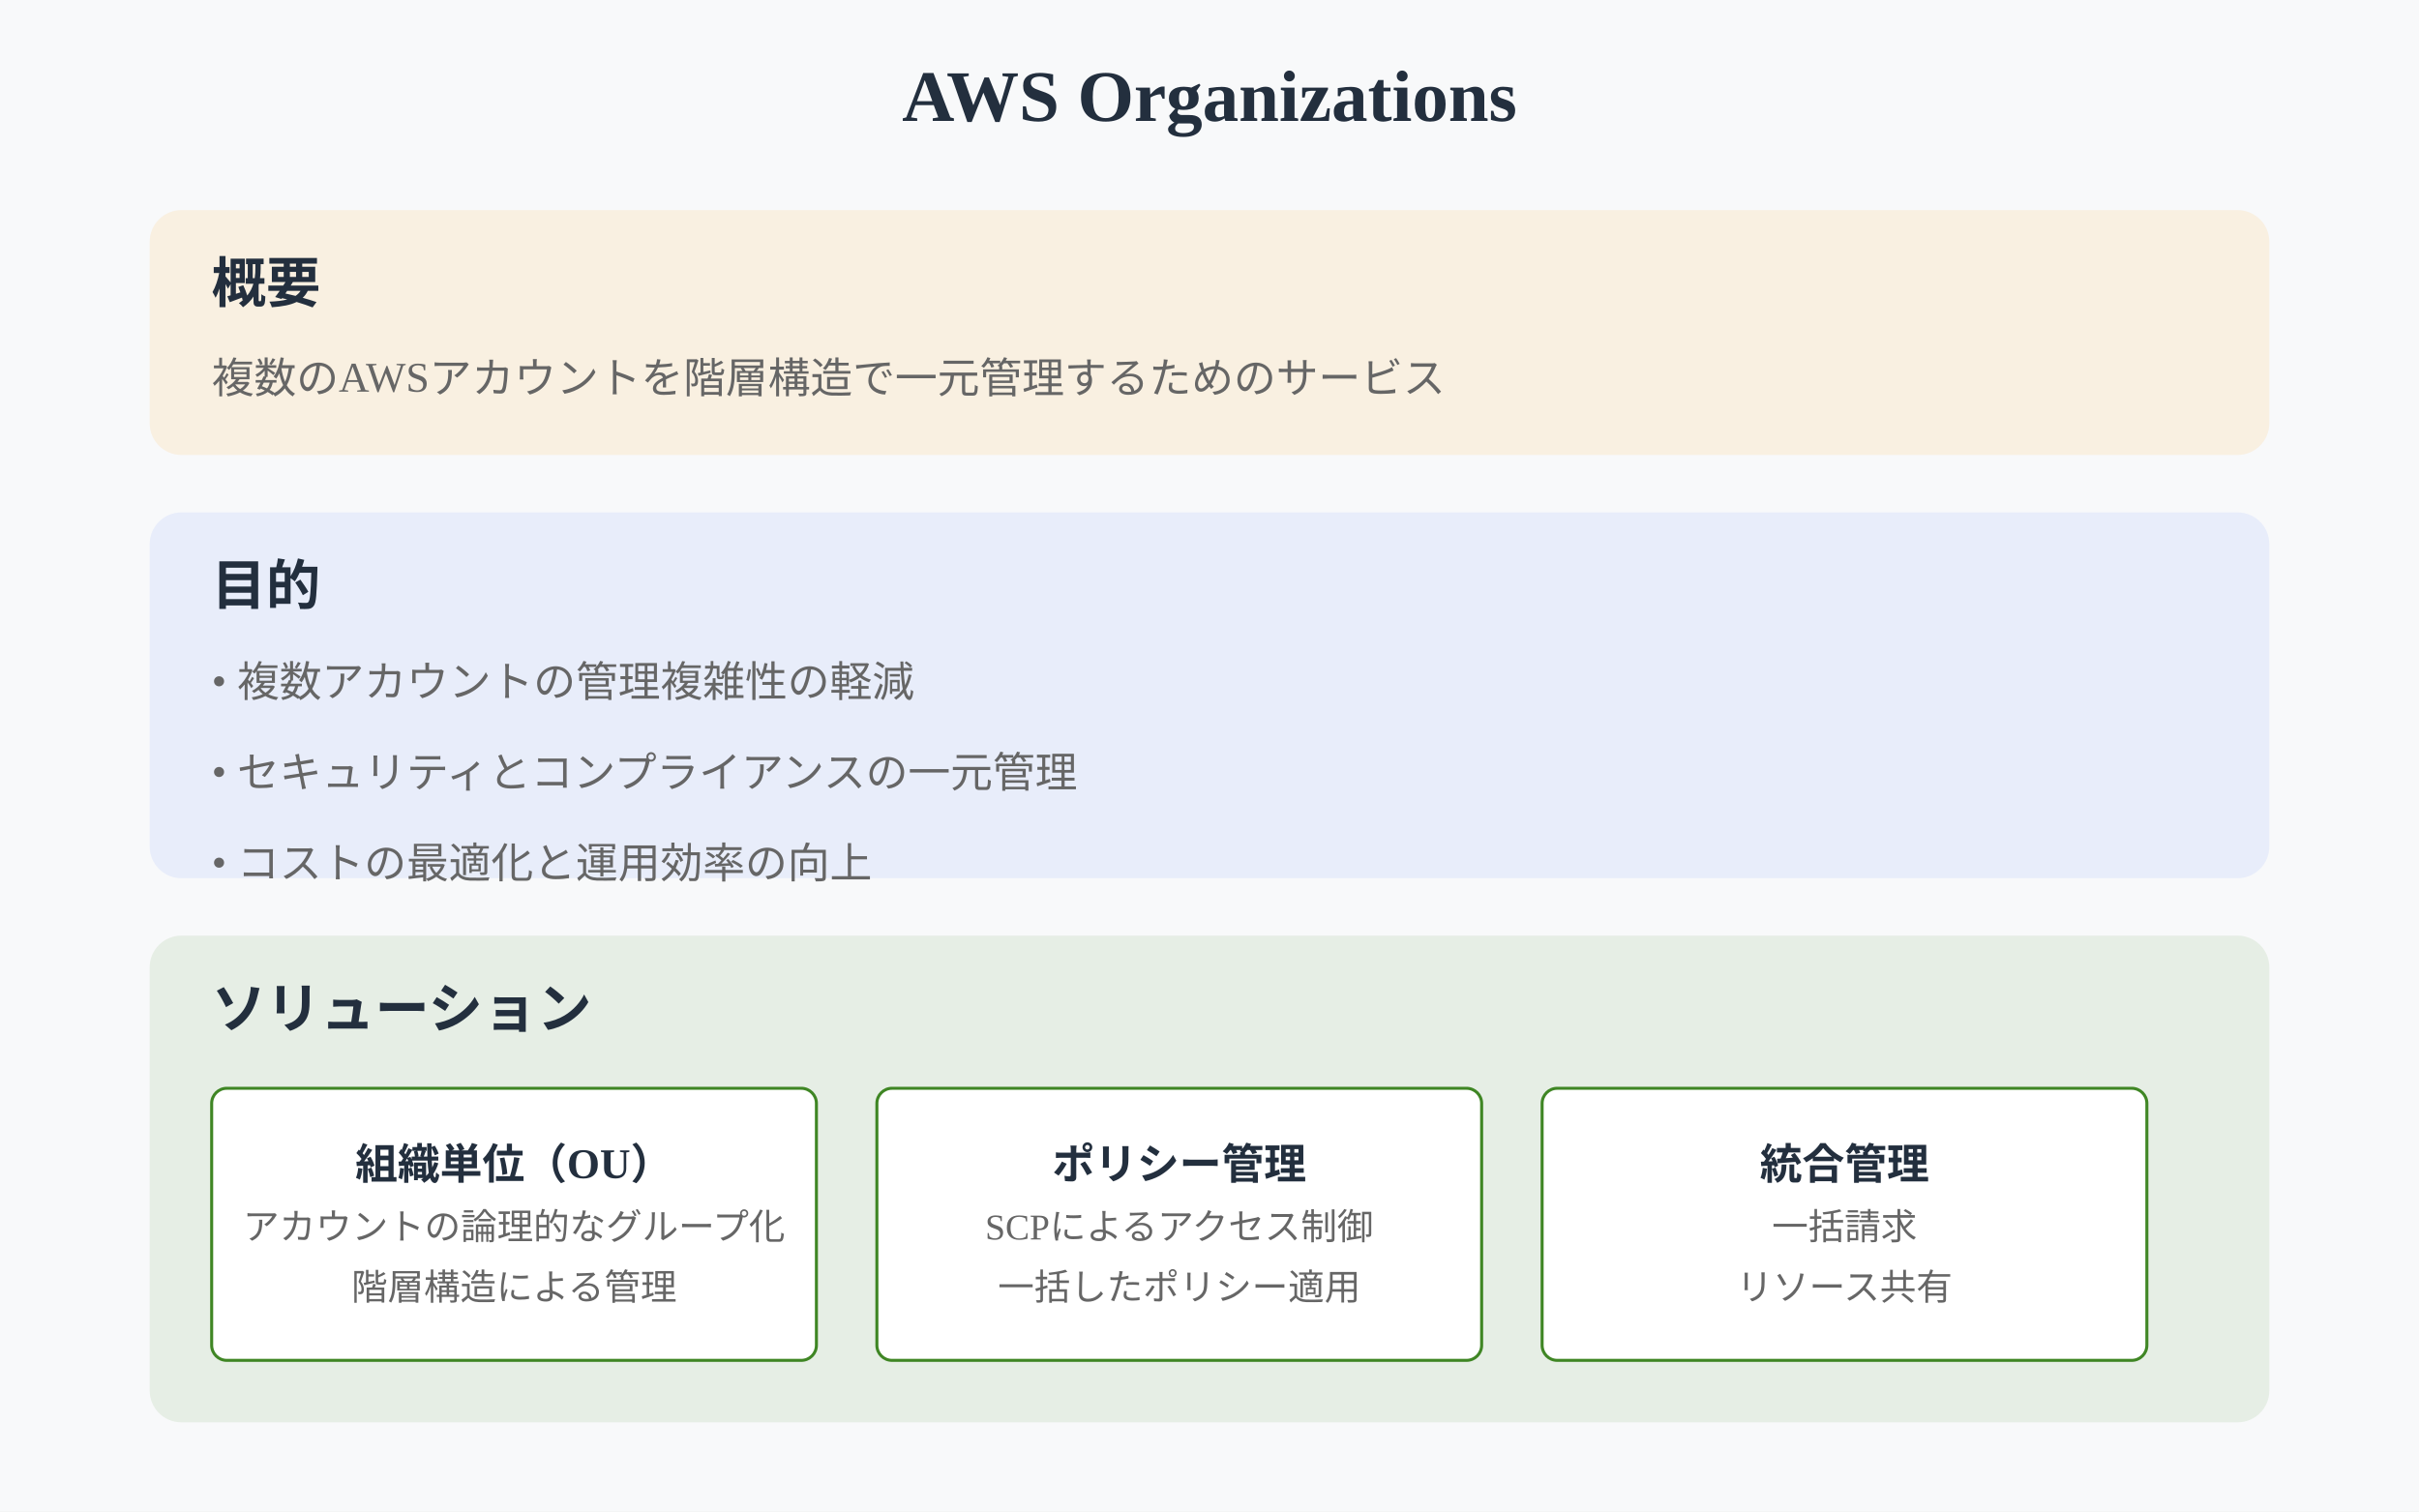
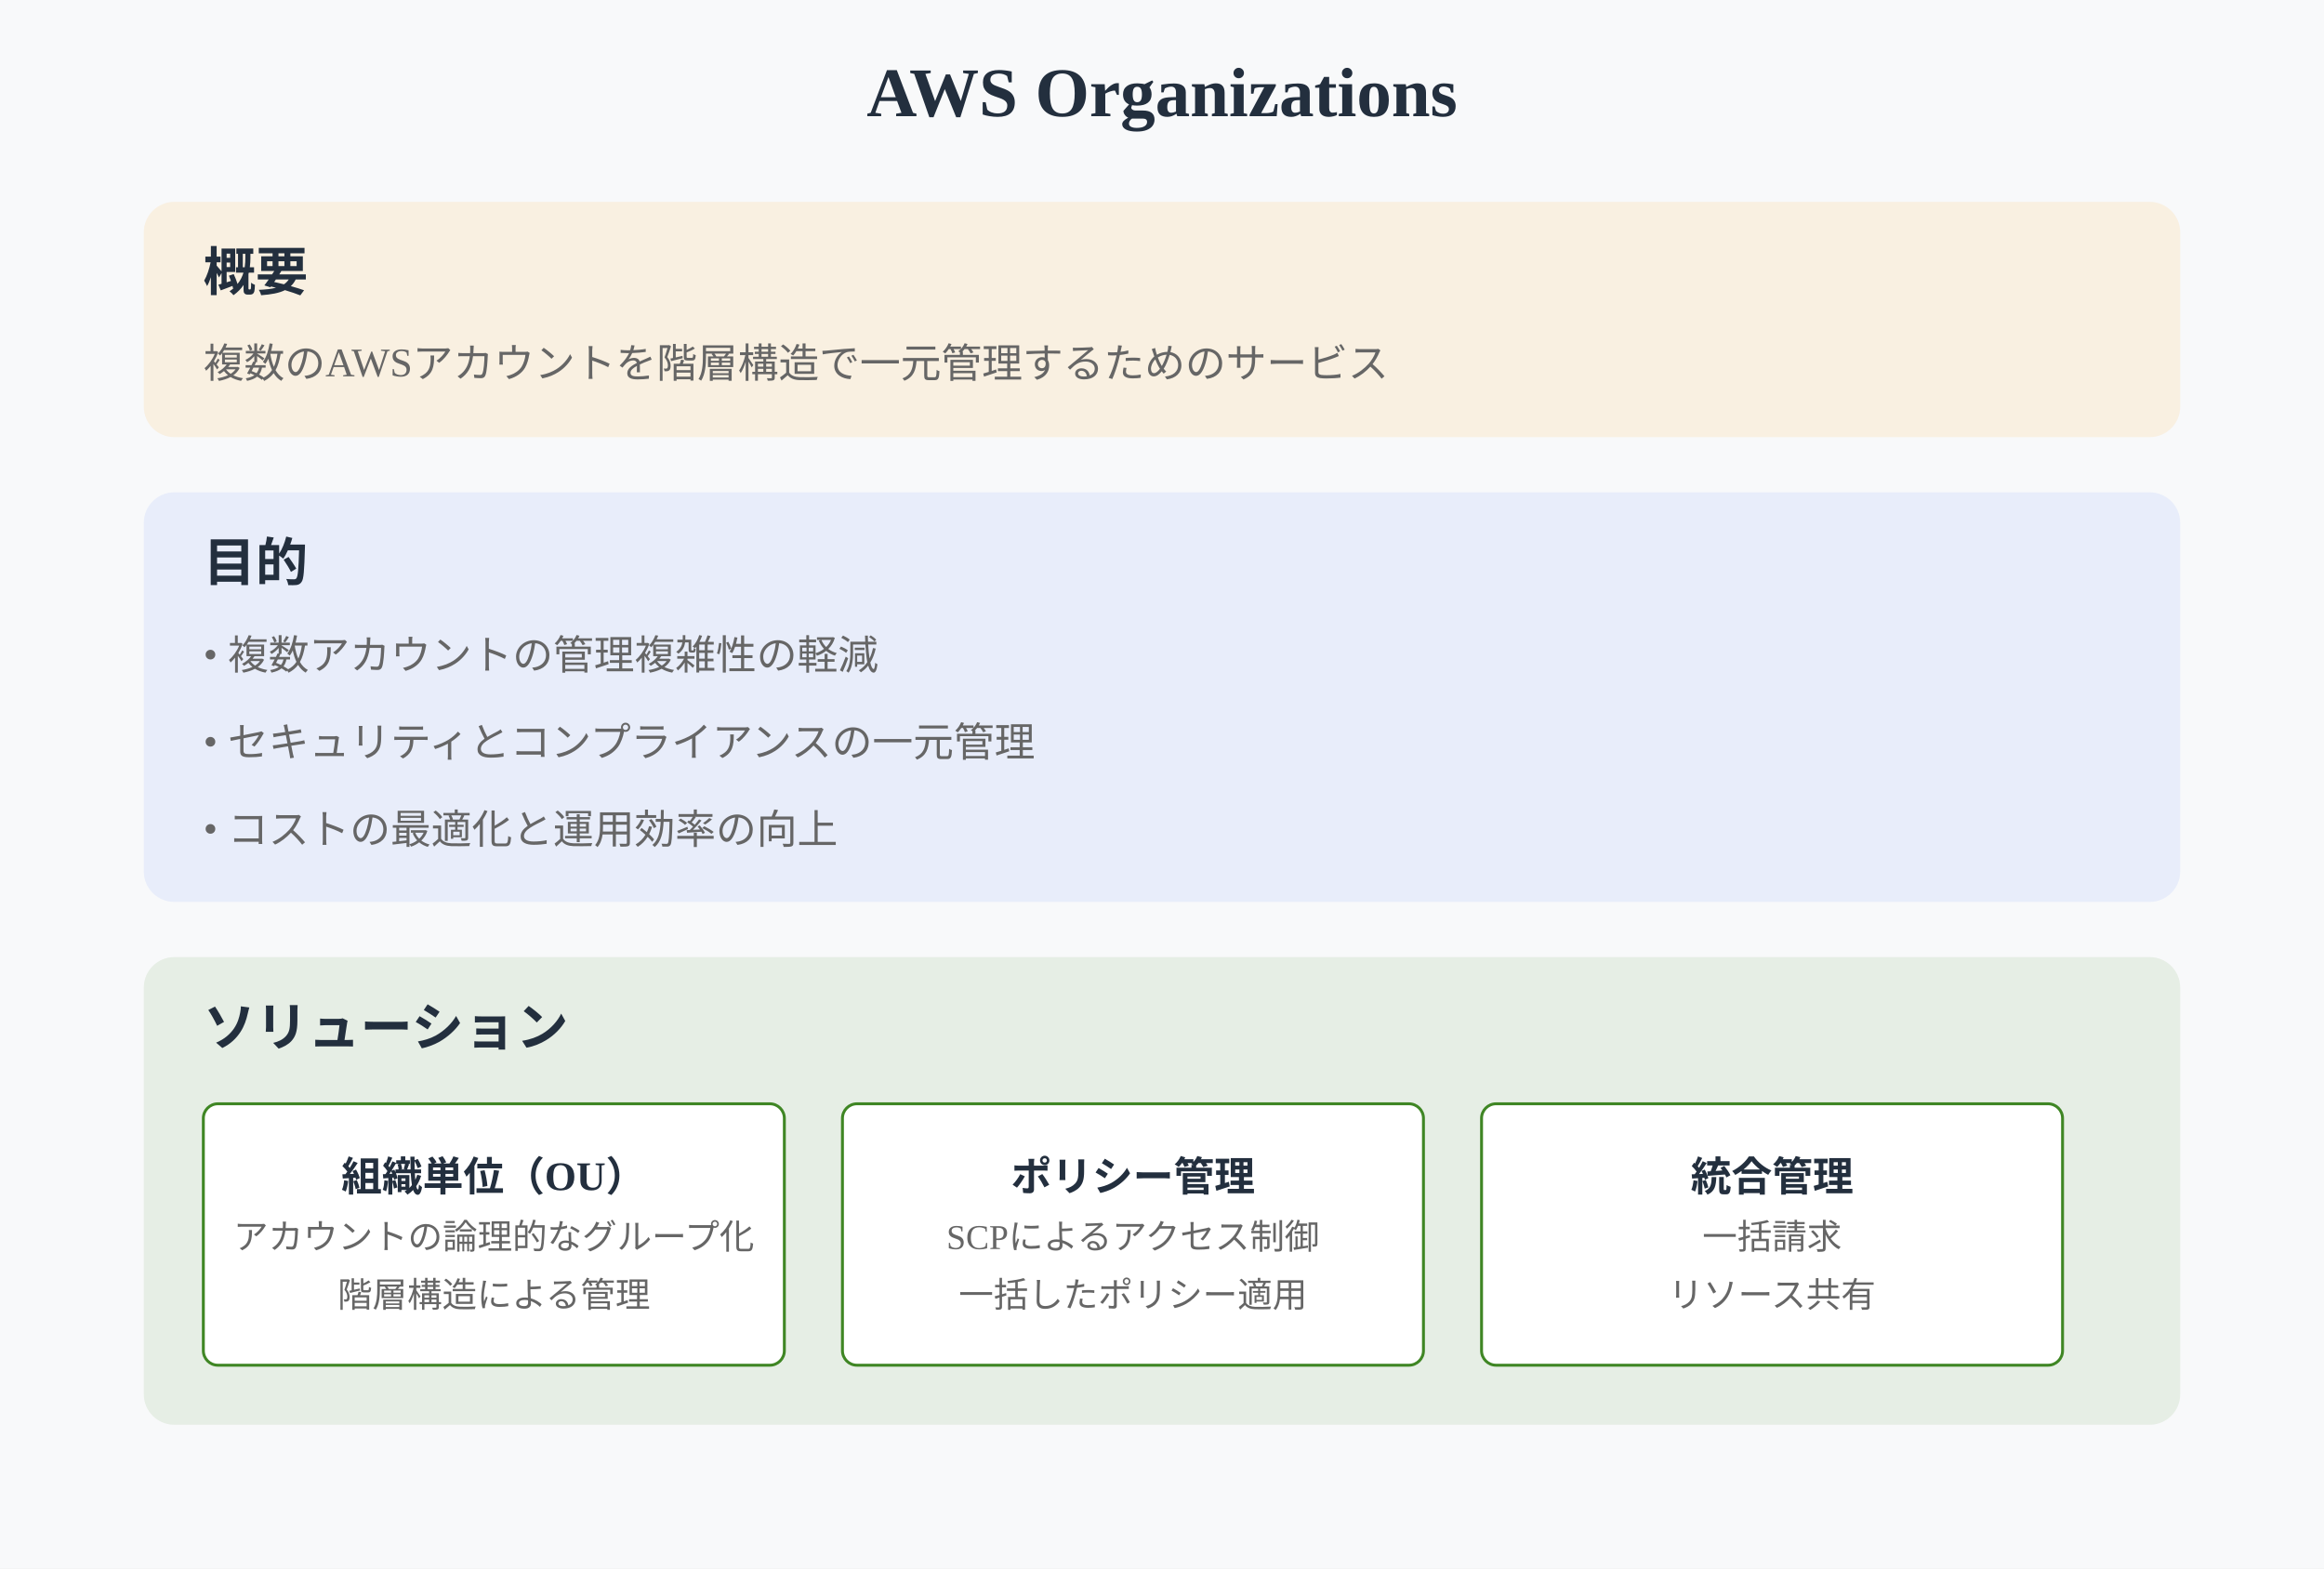
- <svg xmlns="http://www.w3.org/2000/svg" viewBox="0 0 800 500">
-   <rect width="800" height="500" fill="#f8f9fa" />
+ <svg xmlns="http://www.w3.org/2000/svg" viewBox="0 0 800 540">
+   <rect width="800" height="540" fill="#f8f9fa" />
  <text x="400" y="40" text-anchor="middle" font-size="24" font-weight="bold" fill="#232f3e">AWS Organizations</text>
  <rect x="50" y="70" width="700" height="80" rx="10" fill="#FF9900" opacity="0.1" stroke="#FF9900" />
  <text x="70" y="100" font-size="18" font-weight="bold" fill="#232f3e">概要</text>
  <text x="70" y="130" font-size="14" fill="#666">複数のAWSアカウントを階層構造で一元管理するためのサービス</text>
-   <rect x="50" y="170" width="700" height="120" rx="10" fill="#527FFF" opacity="0.1" stroke="#527FFF" />
+   <rect x="50" y="170" width="700" height="140" rx="10" fill="#527FFF" opacity="0.1" stroke="#527FFF" />
  <text x="70" y="200" font-size="18" font-weight="bold" fill="#232f3e">目的</text>
  <text x="70" y="230" font-size="14" fill="#666">• 複数アカウントの管理複雑性の軽減</text>
  <text x="70" y="260" font-size="14" fill="#666">• セキュリティとコンプライアンスの一元管理</text>
  <text x="70" y="290" font-size="14" fill="#666">• コストの最適化と運用効率の向上</text>
-   <rect x="50" y="310" width="700" height="160" rx="10" fill="#3F8624" opacity="0.1" stroke="#3F8624" />
-   <text x="70" y="340" font-size="18" font-weight="bold" fill="#232f3e">ソリューション</text>
-   <rect x="70" y="360" width="200" height="90" rx="5" fill="#ffffff" stroke="#3F8624" />
-   <text x="170" y="390" text-anchor="middle" font-size="14" font-weight="bold" fill="#232f3e">組織単位（OU）</text>
-   <text x="170" y="410" text-anchor="middle" font-size="12" fill="#666">アカウントの論理的なグループ化</text>
-   <text x="170" y="430" text-anchor="middle" font-size="12" fill="#666">階層構造による管理</text>
-   <rect x="290" y="360" width="200" height="90" rx="5" fill="#ffffff" stroke="#3F8624" />
-   <text x="390" y="390" text-anchor="middle" font-size="14" font-weight="bold" fill="#232f3e">ポリシー管理</text>
-   <text x="390" y="410" text-anchor="middle" font-size="12" fill="#666">SCPによるアクセス制御</text>
-   <text x="390" y="430" text-anchor="middle" font-size="12" fill="#666">一括したポリシー適用</text>
-   <rect x="510" y="360" width="200" height="90" rx="5" fill="#ffffff" stroke="#3F8624" />
-   <text x="610" y="390" text-anchor="middle" font-size="14" font-weight="bold" fill="#232f3e">統合管理</text>
-   <text x="610" y="410" text-anchor="middle" font-size="12" fill="#666">一括請求</text>
-   <text x="610" y="430" text-anchor="middle" font-size="12" fill="#666">リソース共有</text>
+   <rect x="50" y="330" width="700" height="160" rx="10" fill="#3F8624" opacity="0.1" stroke="#3F8624" />
+   <text x="70" y="360" font-size="18" font-weight="bold" fill="#232f3e">ソリューション</text>
+   <rect x="70" y="380" width="200" height="90" rx="5" fill="#ffffff" stroke="#3F8624" />
+   <text x="170" y="410" text-anchor="middle" font-size="14" font-weight="bold" fill="#232f3e">組織単位（OU）</text>
+   <text x="170" y="430" text-anchor="middle" font-size="12" fill="#666">アカウントの論理的なグループ化</text>
+   <text x="170" y="450" text-anchor="middle" font-size="12" fill="#666">階層構造による管理</text>
+   <rect x="290" y="380" width="200" height="90" rx="5" fill="#ffffff" stroke="#3F8624" />
+   <text x="390" y="410" text-anchor="middle" font-size="14" font-weight="bold" fill="#232f3e">ポリシー管理</text>
+   <text x="390" y="430" text-anchor="middle" font-size="12" fill="#666">SCPによるアクセス制御</text>
+   <text x="390" y="450" text-anchor="middle" font-size="12" fill="#666">一括したポリシー適用</text>
+   <rect x="510" y="380" width="200" height="90" rx="5" fill="#ffffff" stroke="#3F8624" />
+   <text x="610" y="410" text-anchor="middle" font-size="14" font-weight="bold" fill="#232f3e">統合管理</text>
+   <text x="610" y="430" text-anchor="middle" font-size="12" fill="#666">一括請求</text>
+   <text x="610" y="450" text-anchor="middle" font-size="12" fill="#666">リソース共有</text>
</svg>
